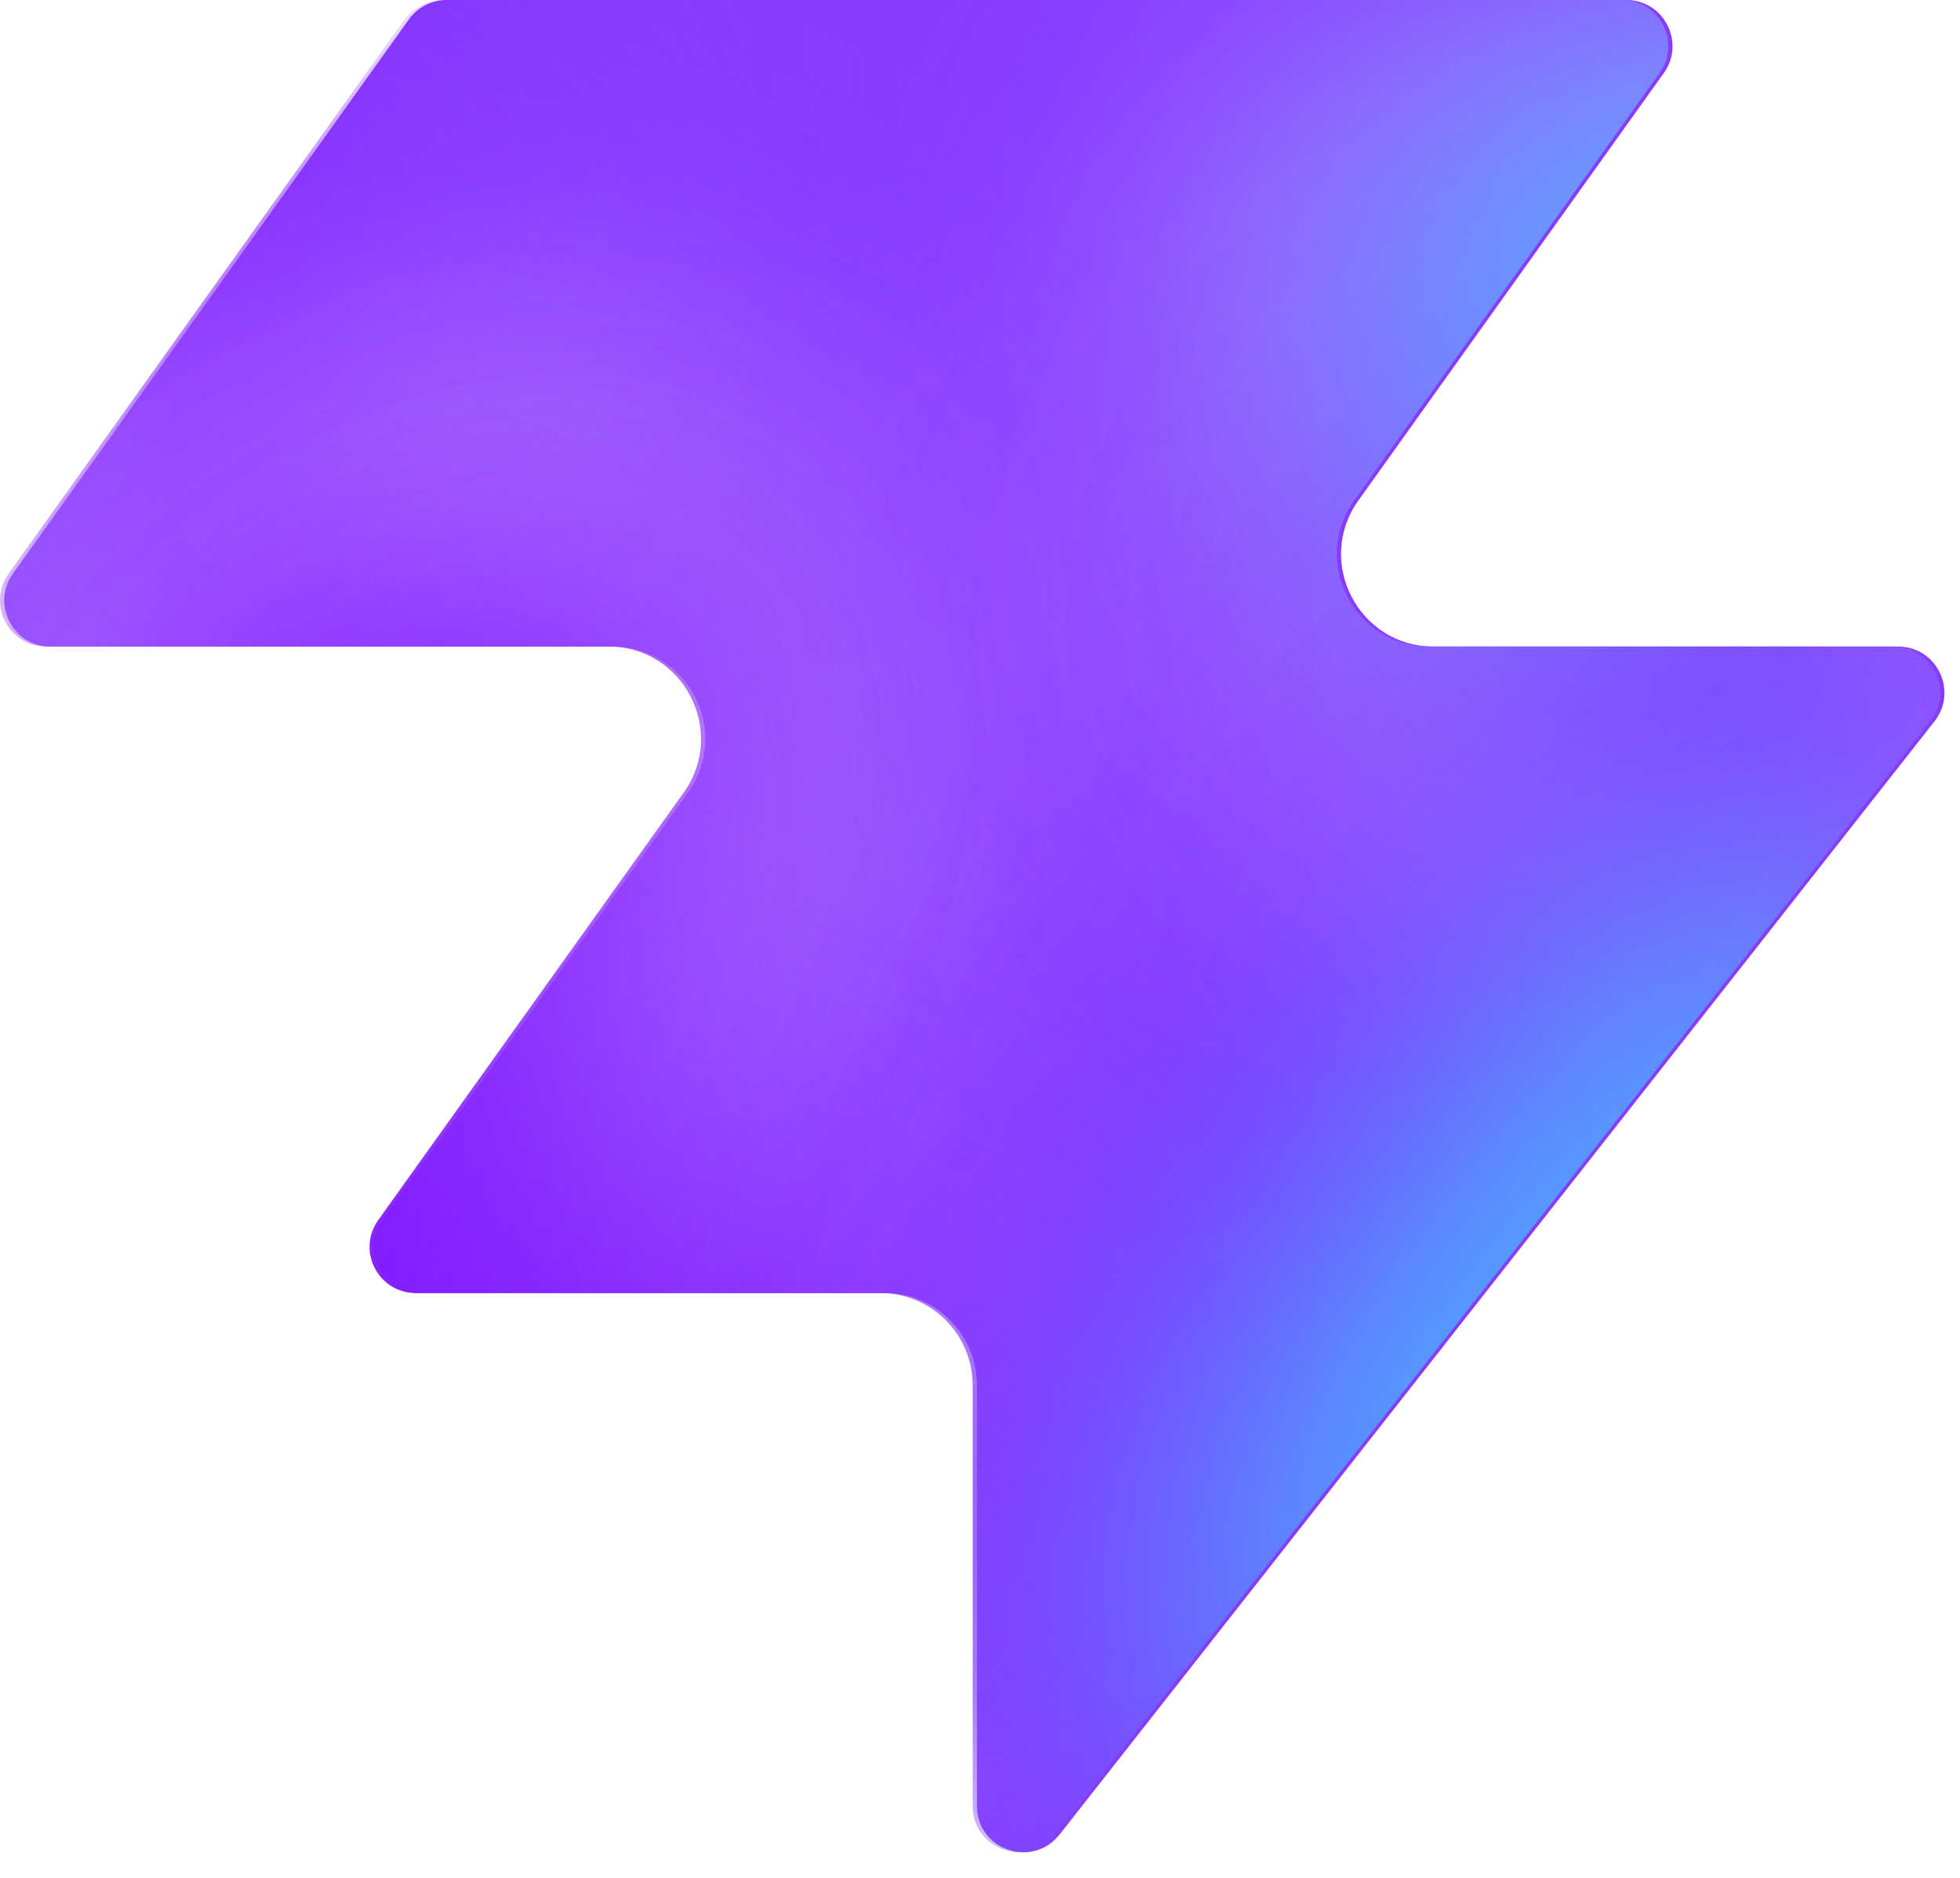
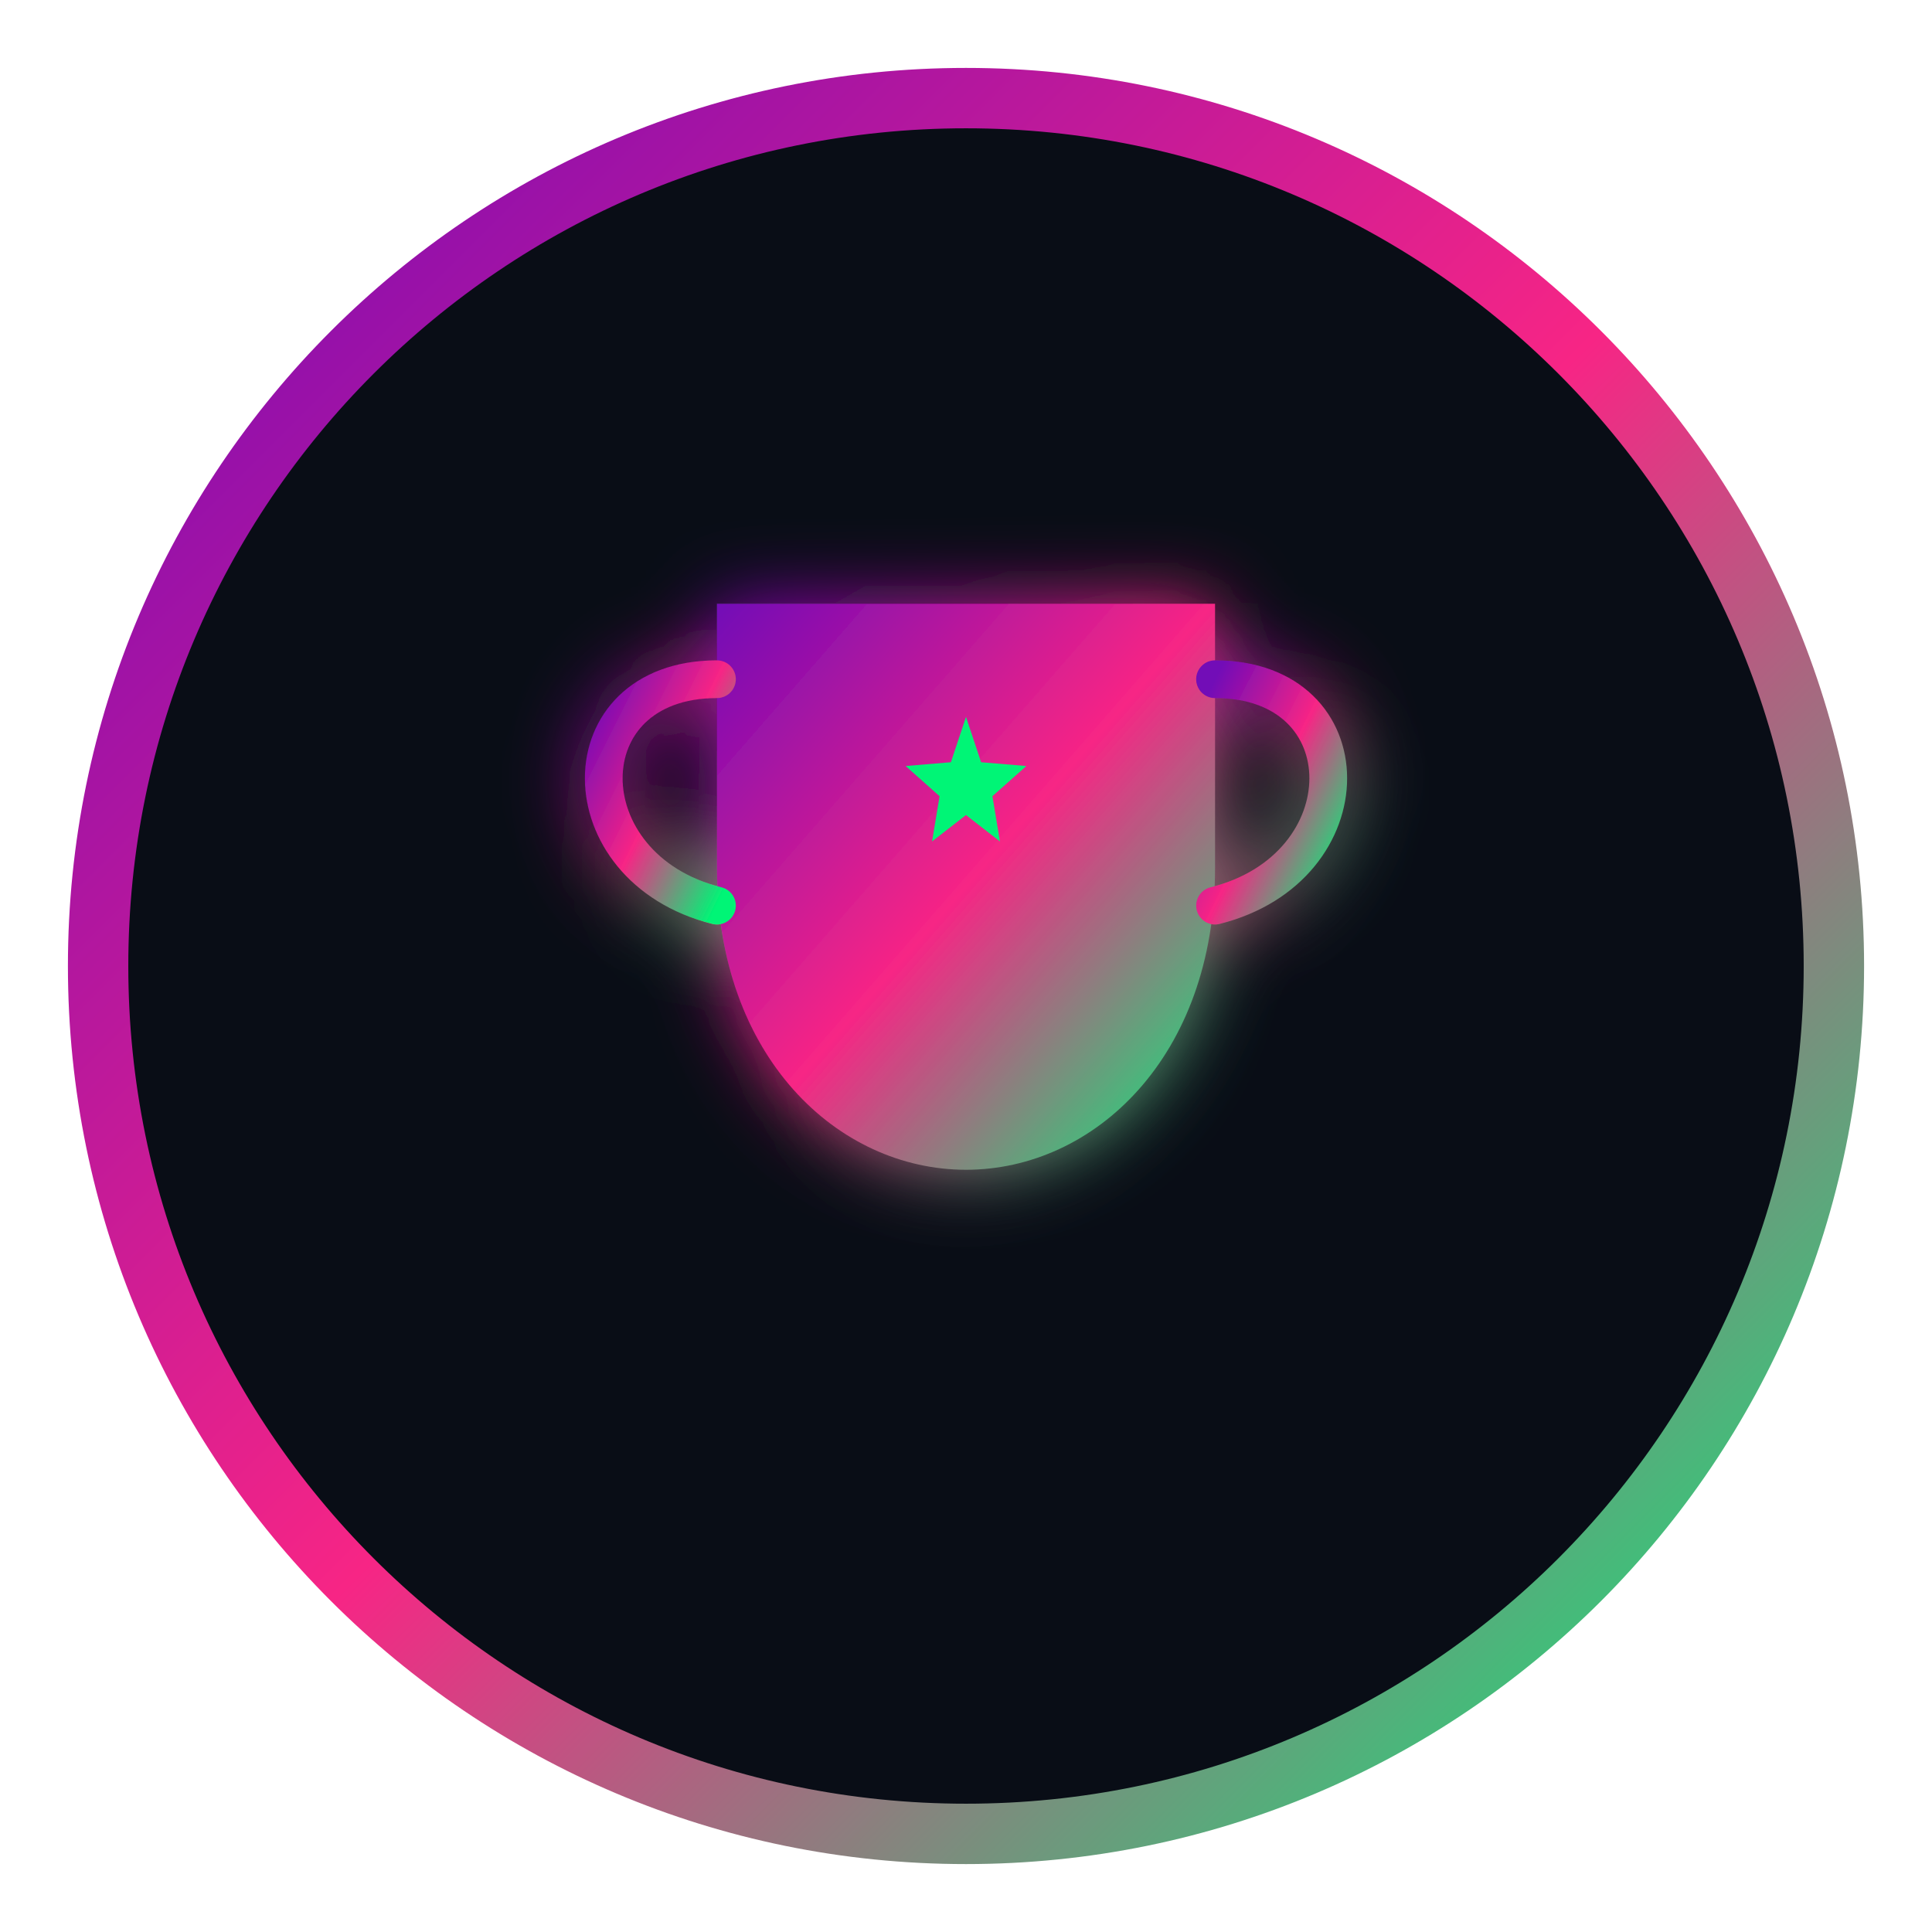
- <svg xmlns="http://www.w3.org/2000/svg" width="48" height="46" fill="none" viewBox="0 0 48 46">
-   <path fill="#863bff" d="M25.946 44.938c-.664.845-2.021.375-2.021-.698V33.937a2.26 2.26 0 0 0-2.262-2.262H10.287c-.92 0-1.456-1.04-.92-1.788l7.48-10.471c1.07-1.497 0-3.578-1.842-3.578H1.237c-.92 0-1.456-1.04-.92-1.788L10.013.474c.214-.297.556-.474.92-.474h28.894c.92 0 1.456 1.04.92 1.788l-7.48 10.471c-1.07 1.498 0 3.579 1.842 3.579h11.377c.943 0 1.473 1.088.89 1.83L25.947 44.94z" style="fill:#863bff;fill:color(display-p3 .525 .23 1);fill-opacity:1" />
-   <mask id="a" width="48" height="46" x="0" y="0" maskUnits="userSpaceOnUse" style="mask-type:alpha">
-     <path fill="#000" d="M25.842 44.938c-.664.844-2.021.375-2.021-.698V33.937a2.26 2.26 0 0 0-2.262-2.262H10.183c-.92 0-1.456-1.04-.92-1.788l7.48-10.471c1.07-1.498 0-3.579-1.842-3.579H1.133c-.92 0-1.456-1.04-.92-1.787L9.91.473c.214-.297.556-.474.92-.474h28.894c.92 0 1.456 1.04.92 1.788l-7.48 10.471c-1.07 1.498 0 3.578 1.842 3.578h11.377c.943 0 1.473 1.088.89 1.832L25.843 44.94z" style="fill:#000;fill-opacity:1" />
-   </mask>
-   <g mask="url(#a)">
-     <g filter="url(#b)">
-       <ellipse cx="5.508" cy="14.704" fill="#ede6ff" rx="5.508" ry="14.704" style="fill:#ede6ff;fill:color(display-p3 .927 .903 1);fill-opacity:1" transform="matrix(.00324 1 1 -.00324 -4.47 31.516)" />
-     </g>
-     <g filter="url(#c)">
-       <ellipse cx="10.399" cy="29.851" fill="#ede6ff" rx="10.399" ry="29.851" style="fill:#ede6ff;fill:color(display-p3 .927 .903 1);fill-opacity:1" transform="matrix(.00324 1 1 -.00324 -39.328 7.883)" />
-     </g>
-     <g filter="url(#d)">
-       <ellipse cx="5.508" cy="30.487" fill="#7e14ff" rx="5.508" ry="30.487" style="fill:#7e14ff;fill:color(display-p3 .492 .077 1);fill-opacity:1" transform="rotate(89.814 -25.913 -14.639)scale(1 -1)" />
-     </g>
-     <g filter="url(#e)">
-       <ellipse cx="5.508" cy="30.599" fill="#7e14ff" rx="5.508" ry="30.599" style="fill:#7e14ff;fill:color(display-p3 .492 .077 1);fill-opacity:1" transform="rotate(89.814 -32.644 -3.334)scale(1 -1)" />
-     </g>
-     <g filter="url(#f)">
-       <ellipse cx="5.508" cy="30.599" fill="#7e14ff" rx="5.508" ry="30.599" style="fill:#7e14ff;fill:color(display-p3 .492 .077 1);fill-opacity:1" transform="matrix(.00324 1 1 -.00324 -34.34 30.47)" />
-     </g>
-     <g filter="url(#g)">
-       <ellipse cx="14.072" cy="22.078" fill="#ede6ff" rx="14.072" ry="22.078" style="fill:#ede6ff;fill:color(display-p3 .927 .903 1);fill-opacity:1" transform="rotate(93.35 24.506 48.493)scale(-1 1)" />
-     </g>
-     <g filter="url(#h)">
-       <ellipse cx="3.47" cy="21.501" fill="#7e14ff" rx="3.47" ry="21.501" style="fill:#7e14ff;fill:color(display-p3 .492 .077 1);fill-opacity:1" transform="rotate(89.009 28.708 47.59)scale(-1 1)" />
-     </g>
-     <g filter="url(#i)">
-       <ellipse cx="3.47" cy="21.501" fill="#7e14ff" rx="3.47" ry="21.501" style="fill:#7e14ff;fill:color(display-p3 .492 .077 1);fill-opacity:1" transform="rotate(89.009 28.708 47.59)scale(-1 1)" />
-     </g>
-     <g filter="url(#j)">
-       <ellipse cx=".387" cy="8.972" fill="#7e14ff" rx="4.407" ry="29.108" style="fill:#7e14ff;fill:color(display-p3 .492 .077 1);fill-opacity:1" transform="rotate(39.51 .387 8.972)" />
-     </g>
-     <g filter="url(#k)">
-       <ellipse cx="47.523" cy="-6.092" fill="#7e14ff" rx="4.407" ry="29.108" style="fill:#7e14ff;fill:color(display-p3 .492 .077 1);fill-opacity:1" transform="rotate(37.892 47.523 -6.092)" />
-     </g>
-     <g filter="url(#l)">
-       <ellipse cx="41.412" cy="6.333" fill="#47bfff" rx="5.971" ry="9.665" style="fill:#47bfff;fill:color(display-p3 .28 .748 1);fill-opacity:1" transform="rotate(37.892 41.412 6.333)" />
-     </g>
-     <g filter="url(#m)">
-       <ellipse cx="-1.879" cy="38.332" fill="#7e14ff" rx="4.407" ry="29.108" style="fill:#7e14ff;fill:color(display-p3 .492 .077 1);fill-opacity:1" transform="rotate(37.892 -1.88 38.332)" />
-     </g>
-     <g filter="url(#n)">
-       <ellipse cx="-1.879" cy="38.332" fill="#7e14ff" rx="4.407" ry="29.108" style="fill:#7e14ff;fill:color(display-p3 .492 .077 1);fill-opacity:1" transform="rotate(37.892 -1.88 38.332)" />
-     </g>
-     <g filter="url(#o)">
-       <ellipse cx="35.651" cy="29.907" fill="#7e14ff" rx="4.407" ry="29.108" style="fill:#7e14ff;fill:color(display-p3 .492 .077 1);fill-opacity:1" transform="rotate(37.892 35.651 29.907)" />
-     </g>
-     <g filter="url(#p)">
-       <ellipse cx="38.418" cy="32.4" fill="#47bfff" rx="5.971" ry="15.297" style="fill:#47bfff;fill:color(display-p3 .28 .748 1);fill-opacity:1" transform="rotate(37.892 38.418 32.4)" />
-     </g>
-   </g>
+ <svg xmlns="http://www.w3.org/2000/svg" viewBox="0 0 512 512" width="100%" height="100%">
  <defs>
-     <filter id="b" width="60.045" height="41.654" x="-19.77" y="16.149" color-interpolation-filters="sRGB" filterUnits="userSpaceOnUse">
-       <feFlood flood-opacity="0" result="BackgroundImageFix" />
-       <feBlend in="SourceGraphic" in2="BackgroundImageFix" result="shape" />
-       <feGaussianBlur result="effect1_foregroundBlur_2002_17158" stdDeviation="7.659" />
-     </filter>
-     <filter id="c" width="90.34" height="51.437" x="-54.613" y="-7.533" color-interpolation-filters="sRGB" filterUnits="userSpaceOnUse">
-       <feFlood flood-opacity="0" result="BackgroundImageFix" />
-       <feBlend in="SourceGraphic" in2="BackgroundImageFix" result="shape" />
-       <feGaussianBlur result="effect1_foregroundBlur_2002_17158" stdDeviation="7.659" />
-     </filter>
-     <filter id="d" width="79.355" height="29.4" x="-49.64" y="2.03" color-interpolation-filters="sRGB" filterUnits="userSpaceOnUse">
-       <feFlood flood-opacity="0" result="BackgroundImageFix" />
-       <feBlend in="SourceGraphic" in2="BackgroundImageFix" result="shape" />
-       <feGaussianBlur result="effect1_foregroundBlur_2002_17158" stdDeviation="4.596" />
-     </filter>
-     <filter id="e" width="79.579" height="29.4" x="-45.045" y="20.029" color-interpolation-filters="sRGB" filterUnits="userSpaceOnUse">
-       <feFlood flood-opacity="0" result="BackgroundImageFix" />
-       <feBlend in="SourceGraphic" in2="BackgroundImageFix" result="shape" />
-       <feGaussianBlur result="effect1_foregroundBlur_2002_17158" stdDeviation="4.596" />
-     </filter>
-     <filter id="f" width="79.579" height="29.4" x="-43.513" y="21.178" color-interpolation-filters="sRGB" filterUnits="userSpaceOnUse">
-       <feFlood flood-opacity="0" result="BackgroundImageFix" />
-       <feBlend in="SourceGraphic" in2="BackgroundImageFix" result="shape" />
-       <feGaussianBlur result="effect1_foregroundBlur_2002_17158" stdDeviation="4.596" />
-     </filter>
-     <filter id="g" width="74.749" height="58.852" x="15.756" y="-17.901" color-interpolation-filters="sRGB" filterUnits="userSpaceOnUse">
-       <feFlood flood-opacity="0" result="BackgroundImageFix" />
-       <feBlend in="SourceGraphic" in2="BackgroundImageFix" result="shape" />
-       <feGaussianBlur result="effect1_foregroundBlur_2002_17158" stdDeviation="7.659" />
-     </filter>
-     <filter id="h" width="61.377" height="25.362" x="23.548" y="2.284" color-interpolation-filters="sRGB" filterUnits="userSpaceOnUse">
-       <feFlood flood-opacity="0" result="BackgroundImageFix" />
-       <feBlend in="SourceGraphic" in2="BackgroundImageFix" result="shape" />
-       <feGaussianBlur result="effect1_foregroundBlur_2002_17158" stdDeviation="4.596" />
-     </filter>
-     <filter id="i" width="61.377" height="25.362" x="23.548" y="2.284" color-interpolation-filters="sRGB" filterUnits="userSpaceOnUse">
-       <feFlood flood-opacity="0" result="BackgroundImageFix" />
-       <feBlend in="SourceGraphic" in2="BackgroundImageFix" result="shape" />
-       <feGaussianBlur result="effect1_foregroundBlur_2002_17158" stdDeviation="4.596" />
-     </filter>
-     <filter id="j" width="56.045" height="63.649" x="-27.636" y="-22.853" color-interpolation-filters="sRGB" filterUnits="userSpaceOnUse">
-       <feFlood flood-opacity="0" result="BackgroundImageFix" />
-       <feBlend in="SourceGraphic" in2="BackgroundImageFix" result="shape" />
-       <feGaussianBlur result="effect1_foregroundBlur_2002_17158" stdDeviation="4.596" />
-     </filter>
-     <filter id="k" width="54.814" height="64.646" x="20.116" y="-38.415" color-interpolation-filters="sRGB" filterUnits="userSpaceOnUse">
-       <feFlood flood-opacity="0" result="BackgroundImageFix" />
-       <feBlend in="SourceGraphic" in2="BackgroundImageFix" result="shape" />
-       <feGaussianBlur result="effect1_foregroundBlur_2002_17158" stdDeviation="4.596" />
-     </filter>
-     <filter id="l" width="33.541" height="35.313" x="24.641" y="-11.323" color-interpolation-filters="sRGB" filterUnits="userSpaceOnUse">
-       <feFlood flood-opacity="0" result="BackgroundImageFix" />
-       <feBlend in="SourceGraphic" in2="BackgroundImageFix" result="shape" />
-       <feGaussianBlur result="effect1_foregroundBlur_2002_17158" stdDeviation="4.596" />
-     </filter>
-     <filter id="m" width="54.814" height="64.646" x="-29.286" y="6.009" color-interpolation-filters="sRGB" filterUnits="userSpaceOnUse">
-       <feFlood flood-opacity="0" result="BackgroundImageFix" />
-       <feBlend in="SourceGraphic" in2="BackgroundImageFix" result="shape" />
-       <feGaussianBlur result="effect1_foregroundBlur_2002_17158" stdDeviation="4.596" />
-     </filter>
-     <filter id="n" width="54.814" height="64.646" x="-29.286" y="6.009" color-interpolation-filters="sRGB" filterUnits="userSpaceOnUse">
-       <feFlood flood-opacity="0" result="BackgroundImageFix" />
-       <feBlend in="SourceGraphic" in2="BackgroundImageFix" result="shape" />
-       <feGaussianBlur result="effect1_foregroundBlur_2002_17158" stdDeviation="4.596" />
-     </filter>
-     <filter id="o" width="54.814" height="64.646" x="8.244" y="-2.416" color-interpolation-filters="sRGB" filterUnits="userSpaceOnUse">
-       <feFlood flood-opacity="0" result="BackgroundImageFix" />
-       <feBlend in="SourceGraphic" in2="BackgroundImageFix" result="shape" />
-       <feGaussianBlur result="effect1_foregroundBlur_2002_17158" stdDeviation="4.596" />
-     </filter>
-     <filter id="p" width="39.409" height="43.623" x="18.713" y="10.588" color-interpolation-filters="sRGB" filterUnits="userSpaceOnUse">
-       <feFlood flood-opacity="0" result="BackgroundImageFix" />
-       <feBlend in="SourceGraphic" in2="BackgroundImageFix" result="shape" />
-       <feGaussianBlur result="effect1_foregroundBlur_2002_17158" stdDeviation="4.596" />
+     <linearGradient id="grad" x1="0%" y1="0%" x2="100%" y2="100%">
+       <stop offset="0%" stop-color="#7209b7" />
+       <stop offset="50%" stop-color="#f72585" />
+       <stop offset="100%" stop-color="#00f576" />
+     </linearGradient>
+     <filter id="glow" x="-20%" y="-20%" width="140%" height="140%">
+       <feGaussianBlur stdDeviation="10" result="blur" />
+       <feComposite in="SourceGraphic" in2="blur" operator="over" />
    </filter>
  </defs>
+   <circle cx="256" cy="256" r="230" fill="#090d16" stroke="url(#grad)" stroke-width="16" />
+   <g filter="url(#glow)">
+     <path d="M190,160 L322,160 L322,230 C322,280 290,310 256,310 C222,310 190,280 190,230 Z" fill="url(#grad)" />
+     <path d="M256,310 L256,370" stroke="url(#grad)" stroke-width="18" stroke-linecap="round" />
+     <path d="M200,370 L312,370" stroke="url(#grad)" stroke-width="24" stroke-linecap="round" />
+     <path d="M190,180 C150,180 150,230 190,240" fill="none" stroke="url(#grad)" stroke-width="10" stroke-linecap="round" />
+     <path d="M322,180 C362,180 362,230 322,240" fill="none" stroke="url(#grad)" stroke-width="10" stroke-linecap="round" />
+     <path d="M256,190 L260,202 L272,203 L263,211 L265,223 L256,216 L247,223 L249,211 L240,203 L252,202 Z" fill="#00f576" />
+   </g>
</svg>
